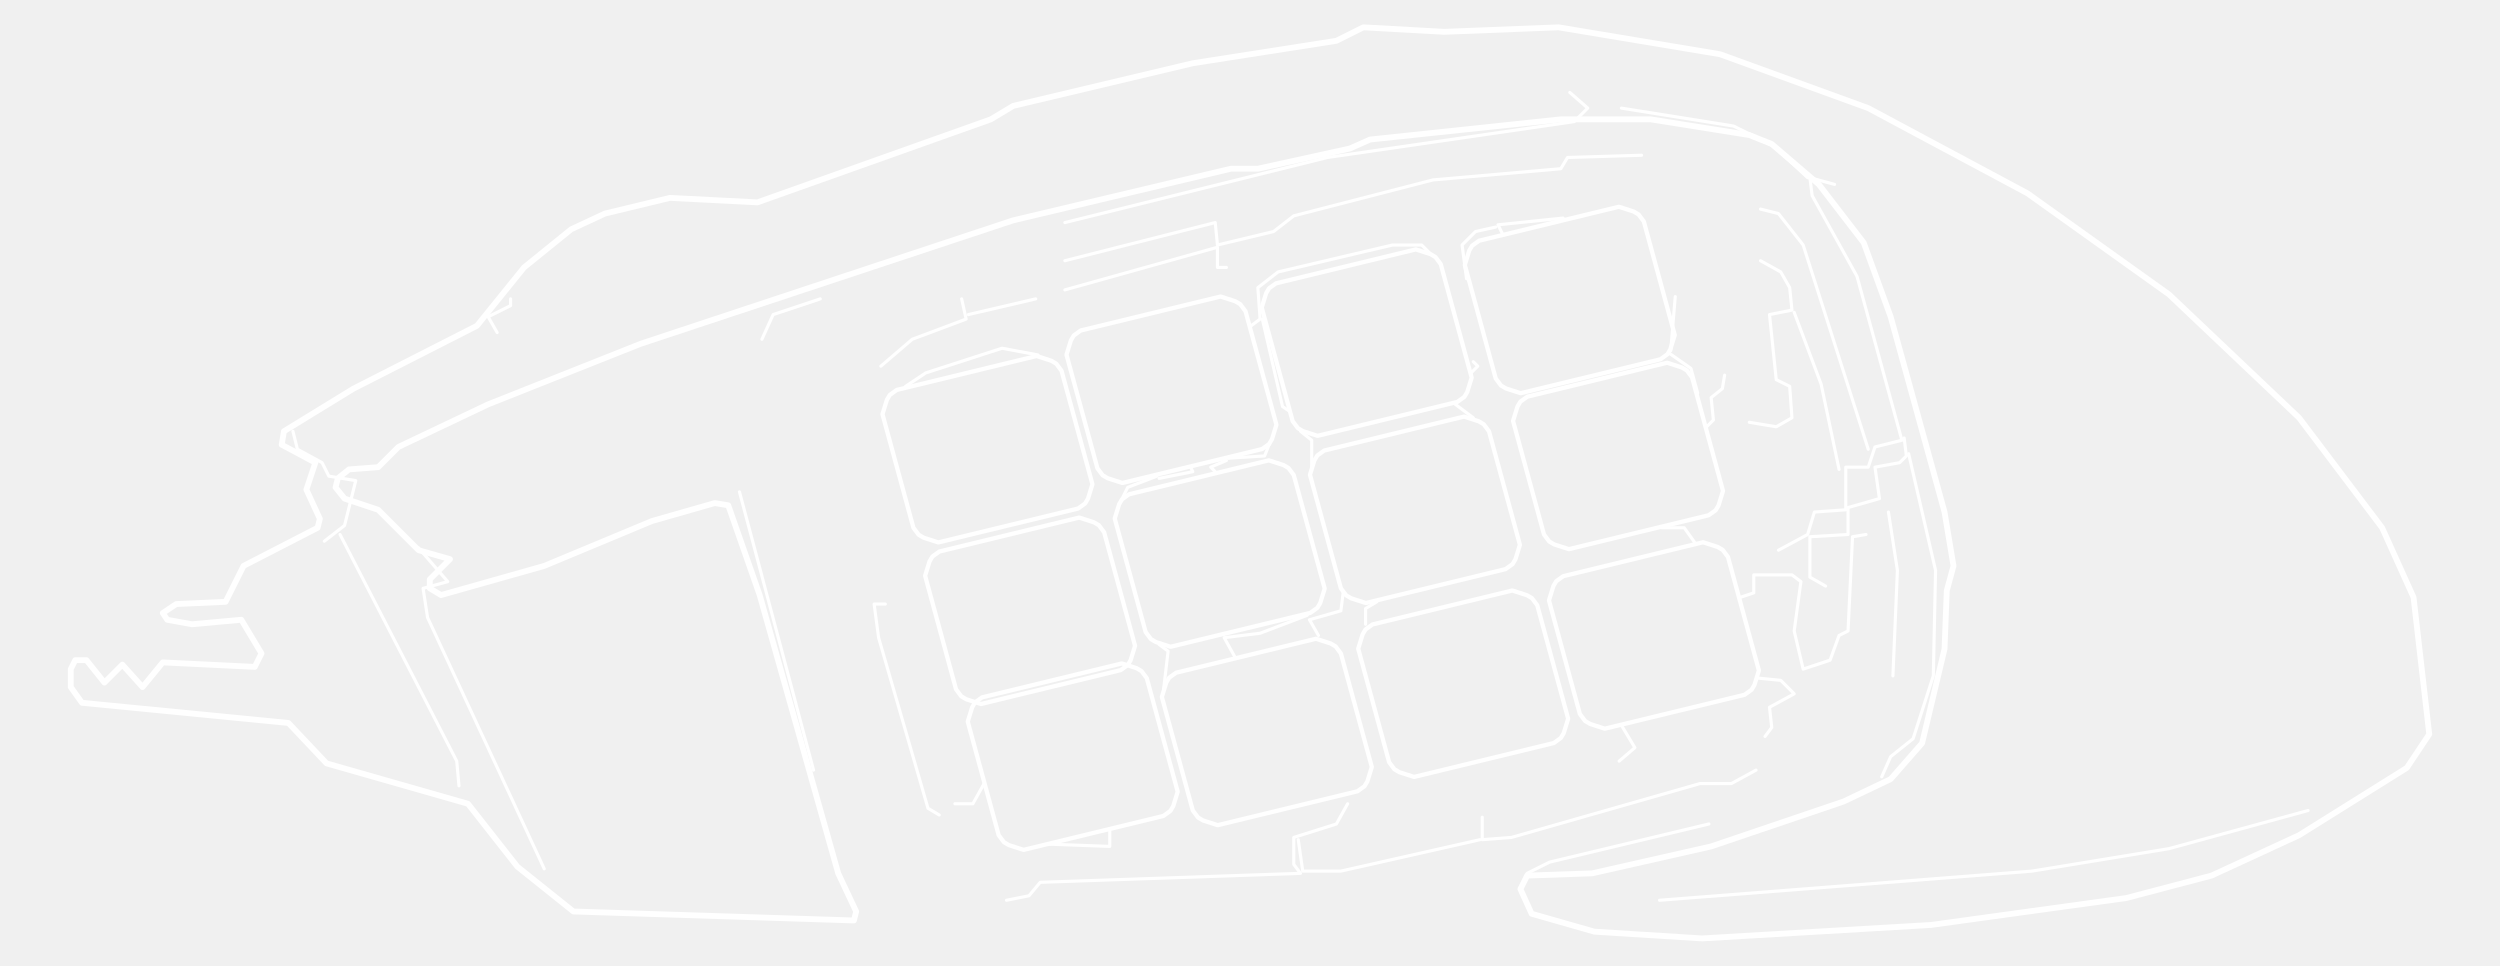
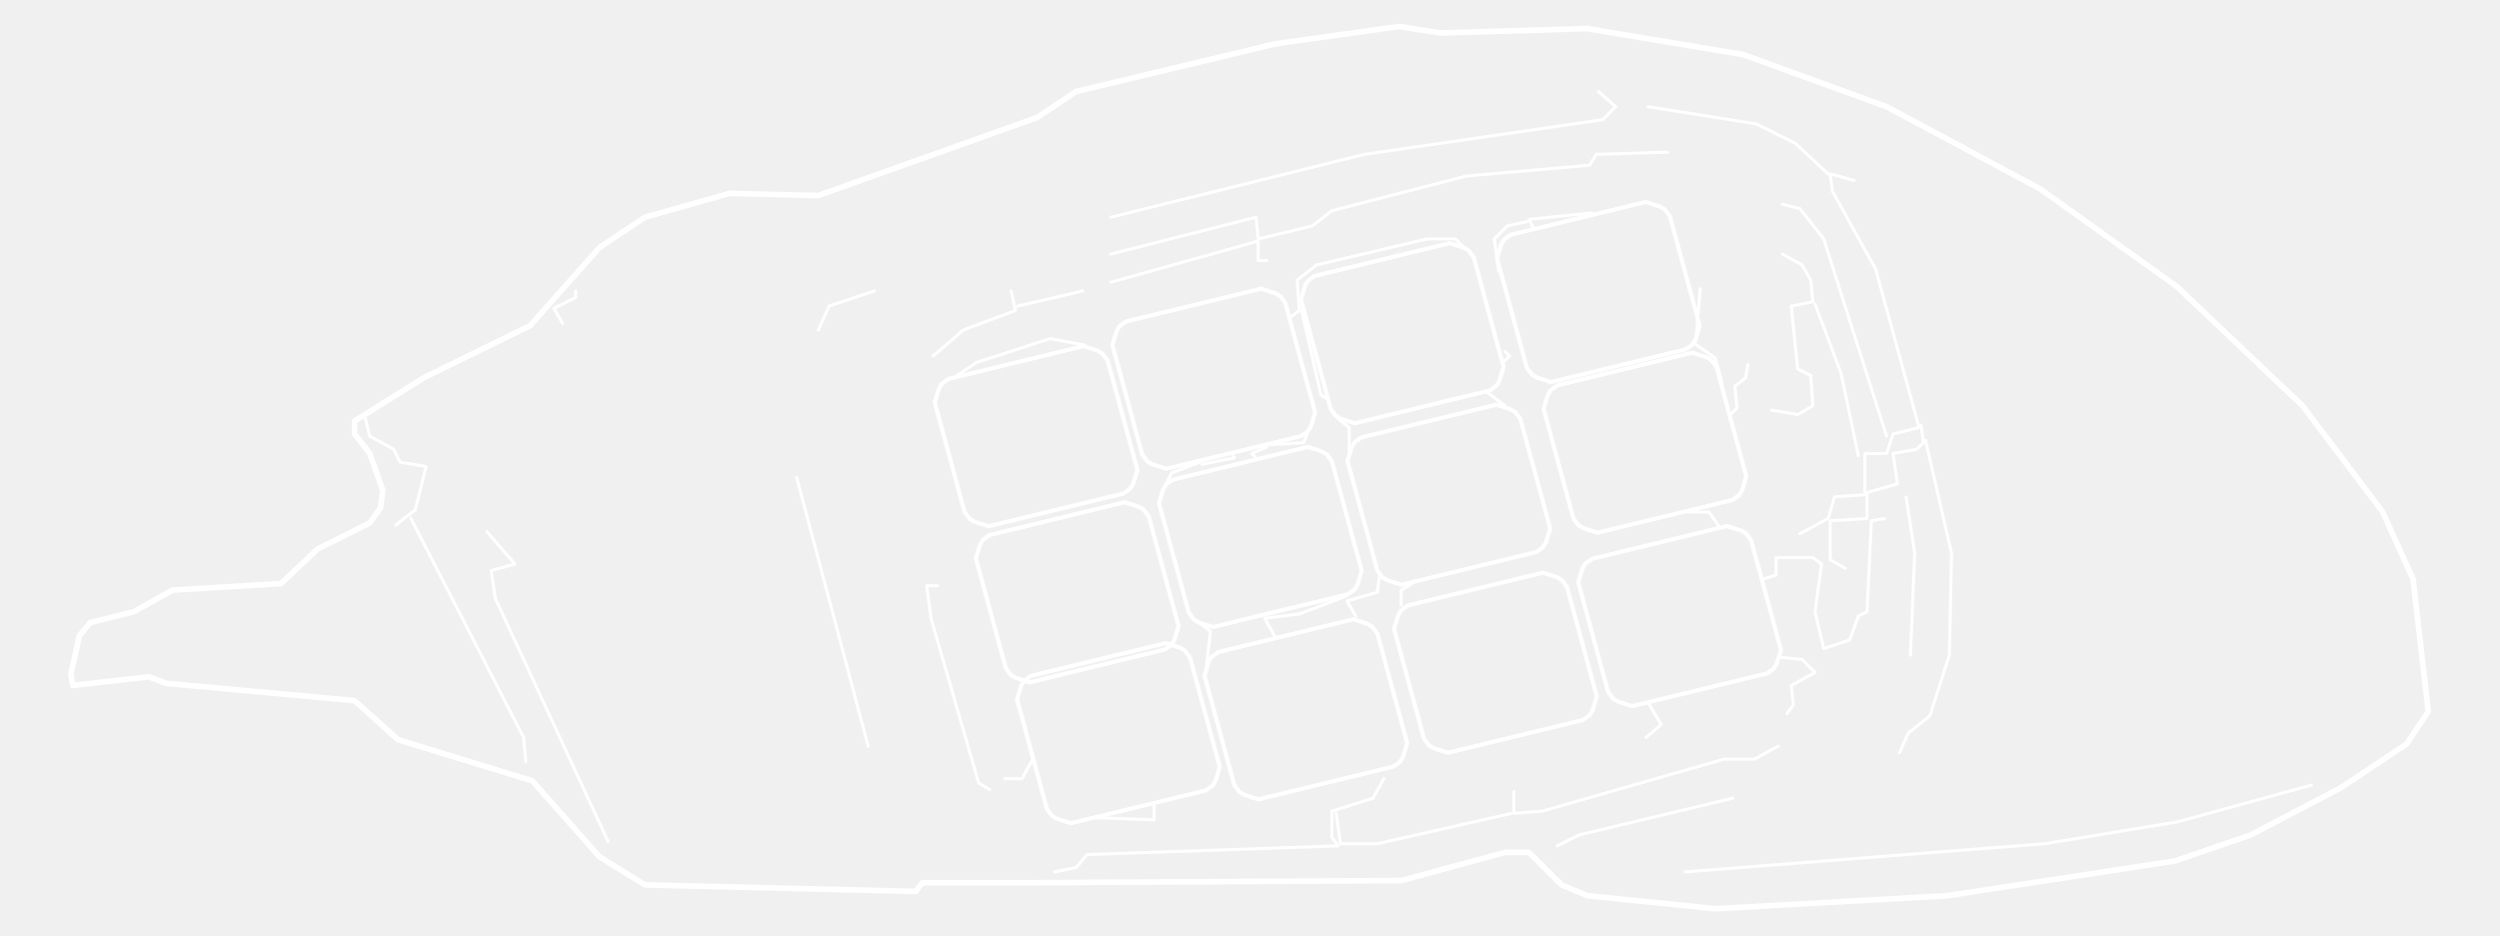
- <svg xmlns="http://www.w3.org/2000/svg" viewBox="856.47 347.82 1114.06 430.36" width="1114.06" height="430.36">
+ <svg xmlns="http://www.w3.org/2000/svg" viewBox="818.36 346.79 1153.28 431.42" width="1153.28" height="431.42">
  <g fill="none" stroke="#ffffff" stroke-linecap="round" stroke-linejoin="round">
-     <polygon points="1939.00,675.00 1932.00,614.00 1918.00,583.00 1881.00,534.00 1823.00,479.00 1760.00,434.00 1689.00,396.00 1623.00,372.00 1551.00,360.00 1500.00,362.00 1464.00,360.00 1452.00,366.00 1388.00,376.00 1308.00,395.00 1298.00,401.00 1194.00,438.00 1155.00,436.00 1126.00,443.00 1111.00,450.00 1090.00,467.00 1069.00,493.00 1014.00,521.00 983.00,540.00 982.00,546.00 997.00,554.00 993.00,566.00 999.00,579.00 998.00,583.00 965.00,600.00 957.00,616.00 935.00,617.00 929.00,621.00 931.00,624.00 942.00,626.00 964.00,624.00 973.00,639.00 970.00,645.00 929.00,643.00 920.00,654.00 911.00,644.00 903.00,652.00 895.00,642.00 890.00,642.00 888.00,646.00 888.00,654.00 893.00,661.00 985.00,670.00 1002.00,688.00 1065.00,706.00 1087.00,734.00 1112.00,754.00 1237.00,758.00 1238.00,754.00 1230.00,737.00 1195.00,613.00 1181.00,573.00 1175.00,572.00 1147.00,580.00 1099.00,600.00 1053.00,613.00 1048.00,610.00 1048.00,606.00 1057.00,597.00 1043.00,593.00 1025.00,575.00 1010.00,570.00 1006.00,565.00 1007.00,561.00 1012.00,557.00 1025.00,556.00 1034.00,547.00 1074.00,528.00 1142.00,501.00 1308.00,446.00 1405.00,423.00 1417.00,423.00 1458.00,414.00 1467.00,410.00 1552.00,401.00 1592.00,401.00 1636.00,408.00 1646.00,412.00 1667.00,430.00 1687.00,456.00 1699.00,489.00 1723.00,576.00 1727.00,600.00 1724.00,611.00 1723.00,637.00 1713.00,679.00 1699.00,695.00 1678.00,705.00 1619.00,725.00 1566.00,737.00 1537.00,738.00 1534.00,744.00 1539.00,755.00 1567.00,763.00 1615.00,766.00 1717.00,760.00 1804.00,748.00 1842.00,738.00 1881.00,720.00 1929.00,690.00" stroke-width="2.6" />
+     <polygon points="1939.00,675.00 1932.00,614.00 1918.00,583.00 1881.00,534.00 1823.00,479.00 1760.00,434.00 1689.00,396.00 1623.00,372.00 1551.00,360.00 1483.00,362.00 1464.00,359.00 1407.00,367.00 1315.00,389.00 1297.00,401.00 1196.00,437.00 1155.00,436.00 1116.00,447.00 1095.00,461.00 1063.00,497.00 1014.00,521.00 982.00,541.00 982.00,547.00 989.00,556.00 995.00,573.00 994.00,581.00 989.00,588.00 965.00,600.00 948.00,616.00 898.00,619.00 880.00,629.00 860.00,634.00 855.00,640.00 851.00,658.00 852.00,663.00 887.00,659.00 895.00,662.00 982.00,670.00 1002.00,688.00 1064.00,707.00 1095.00,742.00 1116.00,755.00 1241.00,758.00 1244.00,754.00 1294.00,754.00 1465.00,753.00 1513.00,740.00 1524.00,740.00 1539.00,755.00 1551.00,760.00 1610.00,766.00 1717.00,760.00 1822.00,744.00 1857.00,732.00 1899.00,710.00 1929.00,690.00" stroke-width="2.6" />
    <polyline points="1556.00,389.00 1564.00,396.00 1558.00,402.00 1448.00,418.00 1331.00,447.00" stroke-width="1.4" />
    <polyline points="1222.00,481.00 1201.00,488.00 1196.00,499.00" stroke-width="1.4" />
    <polyline points="1588.00,417.00 1555.00,418.00 1552.00,423.00 1495.00,428.00 1433.00,444.00 1424.00,451.00 1399.00,457.00 1398.00,447.00 1331.00,464.00" stroke-width="1.4" />
    <polyline points="1285.00,481.00 1287.00,490.00 1263.00,499.00 1249.00,511.00" stroke-width="1.4" />
    <polyline points="1674.00,430.00 1663.00,427.00 1664.00,435.00 1684.00,471.00 1704.00,544.00 1692.00,547.00 1689.00,556.00 1679.00,556.00 1679.00,575.00 1665.00,576.00 1662.00,586.00 1649.00,593.00" stroke-width="1.4" />
    <polyline points="1526.00,452.00 1524.00,448.00 1553.00,445.00" stroke-width="1.4" />
    <polyline points="1403.00,467.00 1399.00,467.00 1399.00,458.00 1331.00,477.00" stroke-width="1.4" />
    <polyline points="1318.00,481.00 1288.00,488.00" stroke-width="1.4" />
    <polyline points="1510.00,472.00 1508.00,457.00 1514.00,451.00 1523.00,449.00" stroke-width="1.4" />
    <polyline points="1494.00,461.00 1490.00,457.00 1477.00,457.00 1426.00,469.00 1417.00,476.00 1418.00,490.00 1414.00,493.00" stroke-width="1.4" />
    <polyline points="1422.00,546.00 1420.00,551.00 1404.00,552.00" stroke-width="1.4" />
    <polyline points="1625.00,515.00 1624.00,521.00 1619.00,525.00 1620.00,535.00 1617.00,538.00" stroke-width="1.4" />
    <polyline points="1613.00,523.00 1610.00,512.00 1600.00,505.00" stroke-width="1.4" />
    <polyline points="1601.00,504.00 1603.00,480.00" stroke-width="1.4" />
    <polyline points="1636.00,536.00 1648.00,538.00 1655.00,534.00 1654.00,520.00 1648.00,517.00 1645.00,488.00 1655.00,486.00 1654.00,476.00 1650.00,469.00 1641.00,464.00" stroke-width="1.4" />
    <polyline points="1372.00,560.00 1359.00,565.00 1356.00,571.00" stroke-width="1.4" />
    <polyline points="1373.00,635.00 1377.00,638.00 1375.00,655.00" stroke-width="1.4" />
    <polyline points="1407.00,641.00 1402.00,632.00 1418.00,630.00 1439.00,622.00" stroke-width="1.4" />
    <polyline points="987.00,540.00 989.00,548.00 1000.00,554.00 1003.00,560.00 1015.00,562.00 1010.00,582.00 1001.00,589.00" stroke-width="1.4" />
    <polyline points="1186.00,567.00 1219.00,691.00" stroke-width="1.4" />
    <polyline points="1513.00,534.00 1505.00,528.00" stroke-width="1.4" />
    <polyline points="1512.00,514.00 1515.00,511.00 1513.00,509.00" stroke-width="1.4" />
    <polyline points="1398.00,558.00 1396.00,556.00 1403.00,553.00" stroke-width="1.4" />
    <polyline points="1387.00,556.00 1388.00,558.00 1373.00,561.00" stroke-width="1.4" />
    <polyline points="1688.00,586.00 1682.00,587.00 1680.00,629.00 1676.00,631.00 1672.00,642.00 1660.00,646.00 1656.00,629.00 1659.00,607.00 1655.00,604.00 1638.00,604.00 1638.00,612.00 1632.00,614.00" stroke-width="1.4" />
    <polyline points="1579.00,671.00 1585.00,681.00 1578.00,687.00" stroke-width="1.4" />
    <polyline points="1470.00,616.00 1465.00,619.00 1465.00,626.00" stroke-width="1.4" />
    <polyline points="1043.00,592.00 1056.00,607.00 1045.00,610.00 1047.00,623.00 1099.00,735.00" stroke-width="1.4" />
    <polyline points="1670.00,609.00 1663.00,605.00 1663.00,587.00 1680.00,586.00 1680.00,574.00 1694.00,570.00 1692.00,556.00 1703.00,554.00 1706.00,551.00 1705.00,543.00" stroke-width="1.4" />
    <polyline points="1251.00,617.00 1246.00,617.00 1248.00,632.00 1270.00,708.00 1275.00,711.00" stroke-width="1.4" />
    <polyline points="1444.00,631.00 1440.00,624.00 1454.00,620.00 1455.00,612.00" stroke-width="1.4" />
    <polyline points="1441.00,556.00 1441.00,544.00 1436.00,540.00" stroke-width="1.4" />
    <polyline points="1431.00,531.00 1428.00,529.00 1419.00,490.00" stroke-width="1.4" />
    <polyline points="1295.00,697.00 1290.00,706.00 1282.00,706.00" stroke-width="1.4" />
    <polyline points="1319.00,506.00 1303.00,503.00 1269.00,514.00 1260.00,520.00" stroke-width="1.4" />
    <polyline points="1643.00,676.00 1646.00,672.00 1645.00,663.00 1656.00,657.00 1650.00,651.00 1640.00,650.00" stroke-width="1.4" />
    <polyline points="1324.00,724.00 1351.00,725.00 1351.00,718.00" stroke-width="1.4" />
    <polyline points="1639.00,691.00 1628.00,697.00 1614.00,697.00 1530.00,721.00 1517.00,722.00 1517.00,712.00" stroke-width="1.4" />
    <polyline points="1695.00,694.00 1699.00,685.00 1709.00,677.00 1718.00,649.00 1719.00,602.00 1707.00,550.00" stroke-width="1.4" />
    <polyline points="1061.00,698.00 1060.00,687.00 1008.00,586.00" stroke-width="1.4" />
    <polyline points="1457.00,706.00 1452.00,715.00 1433.00,721.00 1433.00,733.00 1436.00,737.00 1320.00,741.00 1315.00,747.00 1305.00,749.00" stroke-width="1.4" />
    <polyline points="1885.00,709.00 1823.00,726.00 1762.00,736.00 1596.00,749.00" stroke-width="1.4" />
    <polyline points="1579.00,396.00 1629.00,404.00 1647.00,413.00 1662.00,427.00" stroke-width="1.4" />
    <polyline points="1641.00,441.00 1649.00,443.00 1660.00,457.00 1689.00,548.00" stroke-width="1.4" />
    <polyline points="1084.00,481.00 1084.00,484.00 1074.00,489.00 1078.00,496.00" stroke-width="1.4" />
    <polyline points="1656.00,487.00 1668.00,519.00 1676.00,557.00" stroke-width="1.4" />
    <polyline points="1597.00,583.00 1607.00,583.00 1612.00,590.00" stroke-width="1.4" />
    <polyline points="1698.00,576.00 1702.00,602.00 1700.00,649.00" stroke-width="1.4" />
    <polyline points="1618.00,715.00 1547.00,732.00 1537.00,737.00" stroke-width="1.4" />
    <polyline points="1435.00,722.00 1437.00,736.00 1454.00,736.00 1516.00,722.00" stroke-width="1.4" />
    <polygon points="1249.72,532.39 1251.70,525.98 1252.98,523.82 1256.10,521.58 1318.39,506.46 1324.93,508.57 1327.15,509.88 1329.50,513.02 1343.28,563.61 1341.30,570.02 1340.02,572.18 1336.90,574.42 1274.61,589.54 1268.07,587.43 1265.85,586.12 1263.50,582.98" stroke-width="1.9" />
    <polygon points="1331.72,505.89 1333.70,499.48 1334.98,497.32 1338.10,495.08 1400.39,479.96 1406.93,482.07 1409.15,483.38 1411.50,486.52 1425.28,537.11 1423.30,543.52 1422.02,545.68 1418.90,547.92 1356.61,563.04 1350.07,560.93 1347.85,559.62 1345.50,556.48" stroke-width="1.9" />
    <polygon points="1418.72,484.89 1420.70,478.48 1421.98,476.32 1425.10,474.08 1487.39,458.96 1493.93,461.07 1496.15,462.38 1498.50,465.52 1512.28,516.11 1510.30,522.52 1509.02,524.68 1505.90,526.92 1443.61,542.04 1437.07,539.93 1434.85,538.62 1432.50,535.48" stroke-width="1.9" />
    <polygon points="1509.22,465.89 1511.20,459.48 1512.48,457.32 1515.60,455.08 1577.89,439.96 1584.43,442.07 1586.65,443.38 1589.00,446.52 1602.78,497.11 1600.80,503.52 1599.52,505.68 1596.40,507.92 1534.11,523.04 1527.57,520.93 1525.35,519.62 1523.00,516.48" stroke-width="1.9" />
    <polygon points="1268.72,604.39 1270.70,597.98 1271.98,595.82 1275.10,593.58 1337.39,578.46 1343.93,580.57 1346.15,581.88 1348.50,585.02 1362.28,635.61 1360.30,642.02 1359.02,644.18 1355.90,646.42 1293.61,661.54 1287.07,659.43 1284.85,658.12 1282.50,654.98" stroke-width="1.9" />
    <polygon points="1353.22,578.89 1355.20,572.48 1356.48,570.32 1359.60,568.08 1421.89,552.96 1428.43,555.07 1430.65,556.38 1433.00,559.52 1446.78,610.11 1444.80,616.52 1443.52,618.68 1440.40,620.92 1378.11,636.04 1371.57,633.93 1369.35,632.62 1367.00,629.48" stroke-width="1.9" />
    <polygon points="1440.22,559.39 1442.20,552.98 1443.48,550.82 1446.60,548.58 1508.89,533.46 1515.43,535.57 1517.65,536.88 1520.00,540.02 1533.78,590.61 1531.80,597.02 1530.52,599.18 1527.40,601.42 1465.11,616.54 1458.57,614.43 1456.35,613.12 1454.00,609.98" stroke-width="1.9" />
    <polygon points="1530.72,535.39 1532.70,528.98 1533.98,526.82 1537.10,524.58 1599.39,509.46 1605.93,511.57 1608.15,512.88 1610.50,516.02 1624.28,566.61 1622.30,573.02 1621.02,575.18 1617.90,577.42 1555.61,592.54 1549.07,590.43 1546.85,589.12 1544.50,585.98" stroke-width="1.9" />
    <polygon points="1287.72,669.39 1289.70,662.98 1290.98,660.82 1294.10,658.58 1356.39,643.46 1362.93,645.57 1365.15,646.88 1367.50,650.02 1381.28,700.61 1379.30,707.02 1378.02,709.18 1374.90,711.42 1312.61,726.54 1306.07,724.43 1303.85,723.12 1301.50,719.98" stroke-width="1.9" />
    <polygon points="1374.22,658.39 1376.20,651.98 1377.48,649.82 1380.60,647.58 1442.89,632.46 1449.43,634.57 1451.65,635.88 1454.00,639.02 1467.78,689.61 1465.80,696.02 1464.52,698.18 1461.40,700.42 1399.11,715.54 1392.57,713.43 1390.35,712.12 1388.00,708.98" stroke-width="1.9" />
    <polygon points="1461.72,636.89 1463.70,630.48 1464.98,628.32 1468.10,626.08 1530.39,610.96 1536.93,613.07 1539.15,614.38 1541.50,617.52 1555.28,668.11 1553.30,674.52 1552.02,676.68 1548.90,678.92 1486.61,694.04 1480.07,691.93 1477.85,690.62 1475.50,687.48" stroke-width="1.9" />
    <polygon points="1546.72,615.39 1548.70,608.98 1549.98,606.82 1553.10,604.58 1615.39,589.46 1621.93,591.57 1624.15,592.88 1626.50,596.02 1640.28,646.61 1638.30,653.02 1637.02,655.18 1633.90,657.42 1571.61,672.54 1565.07,670.43 1562.85,669.12 1560.50,665.98" stroke-width="1.9" />
  </g>
</svg>
